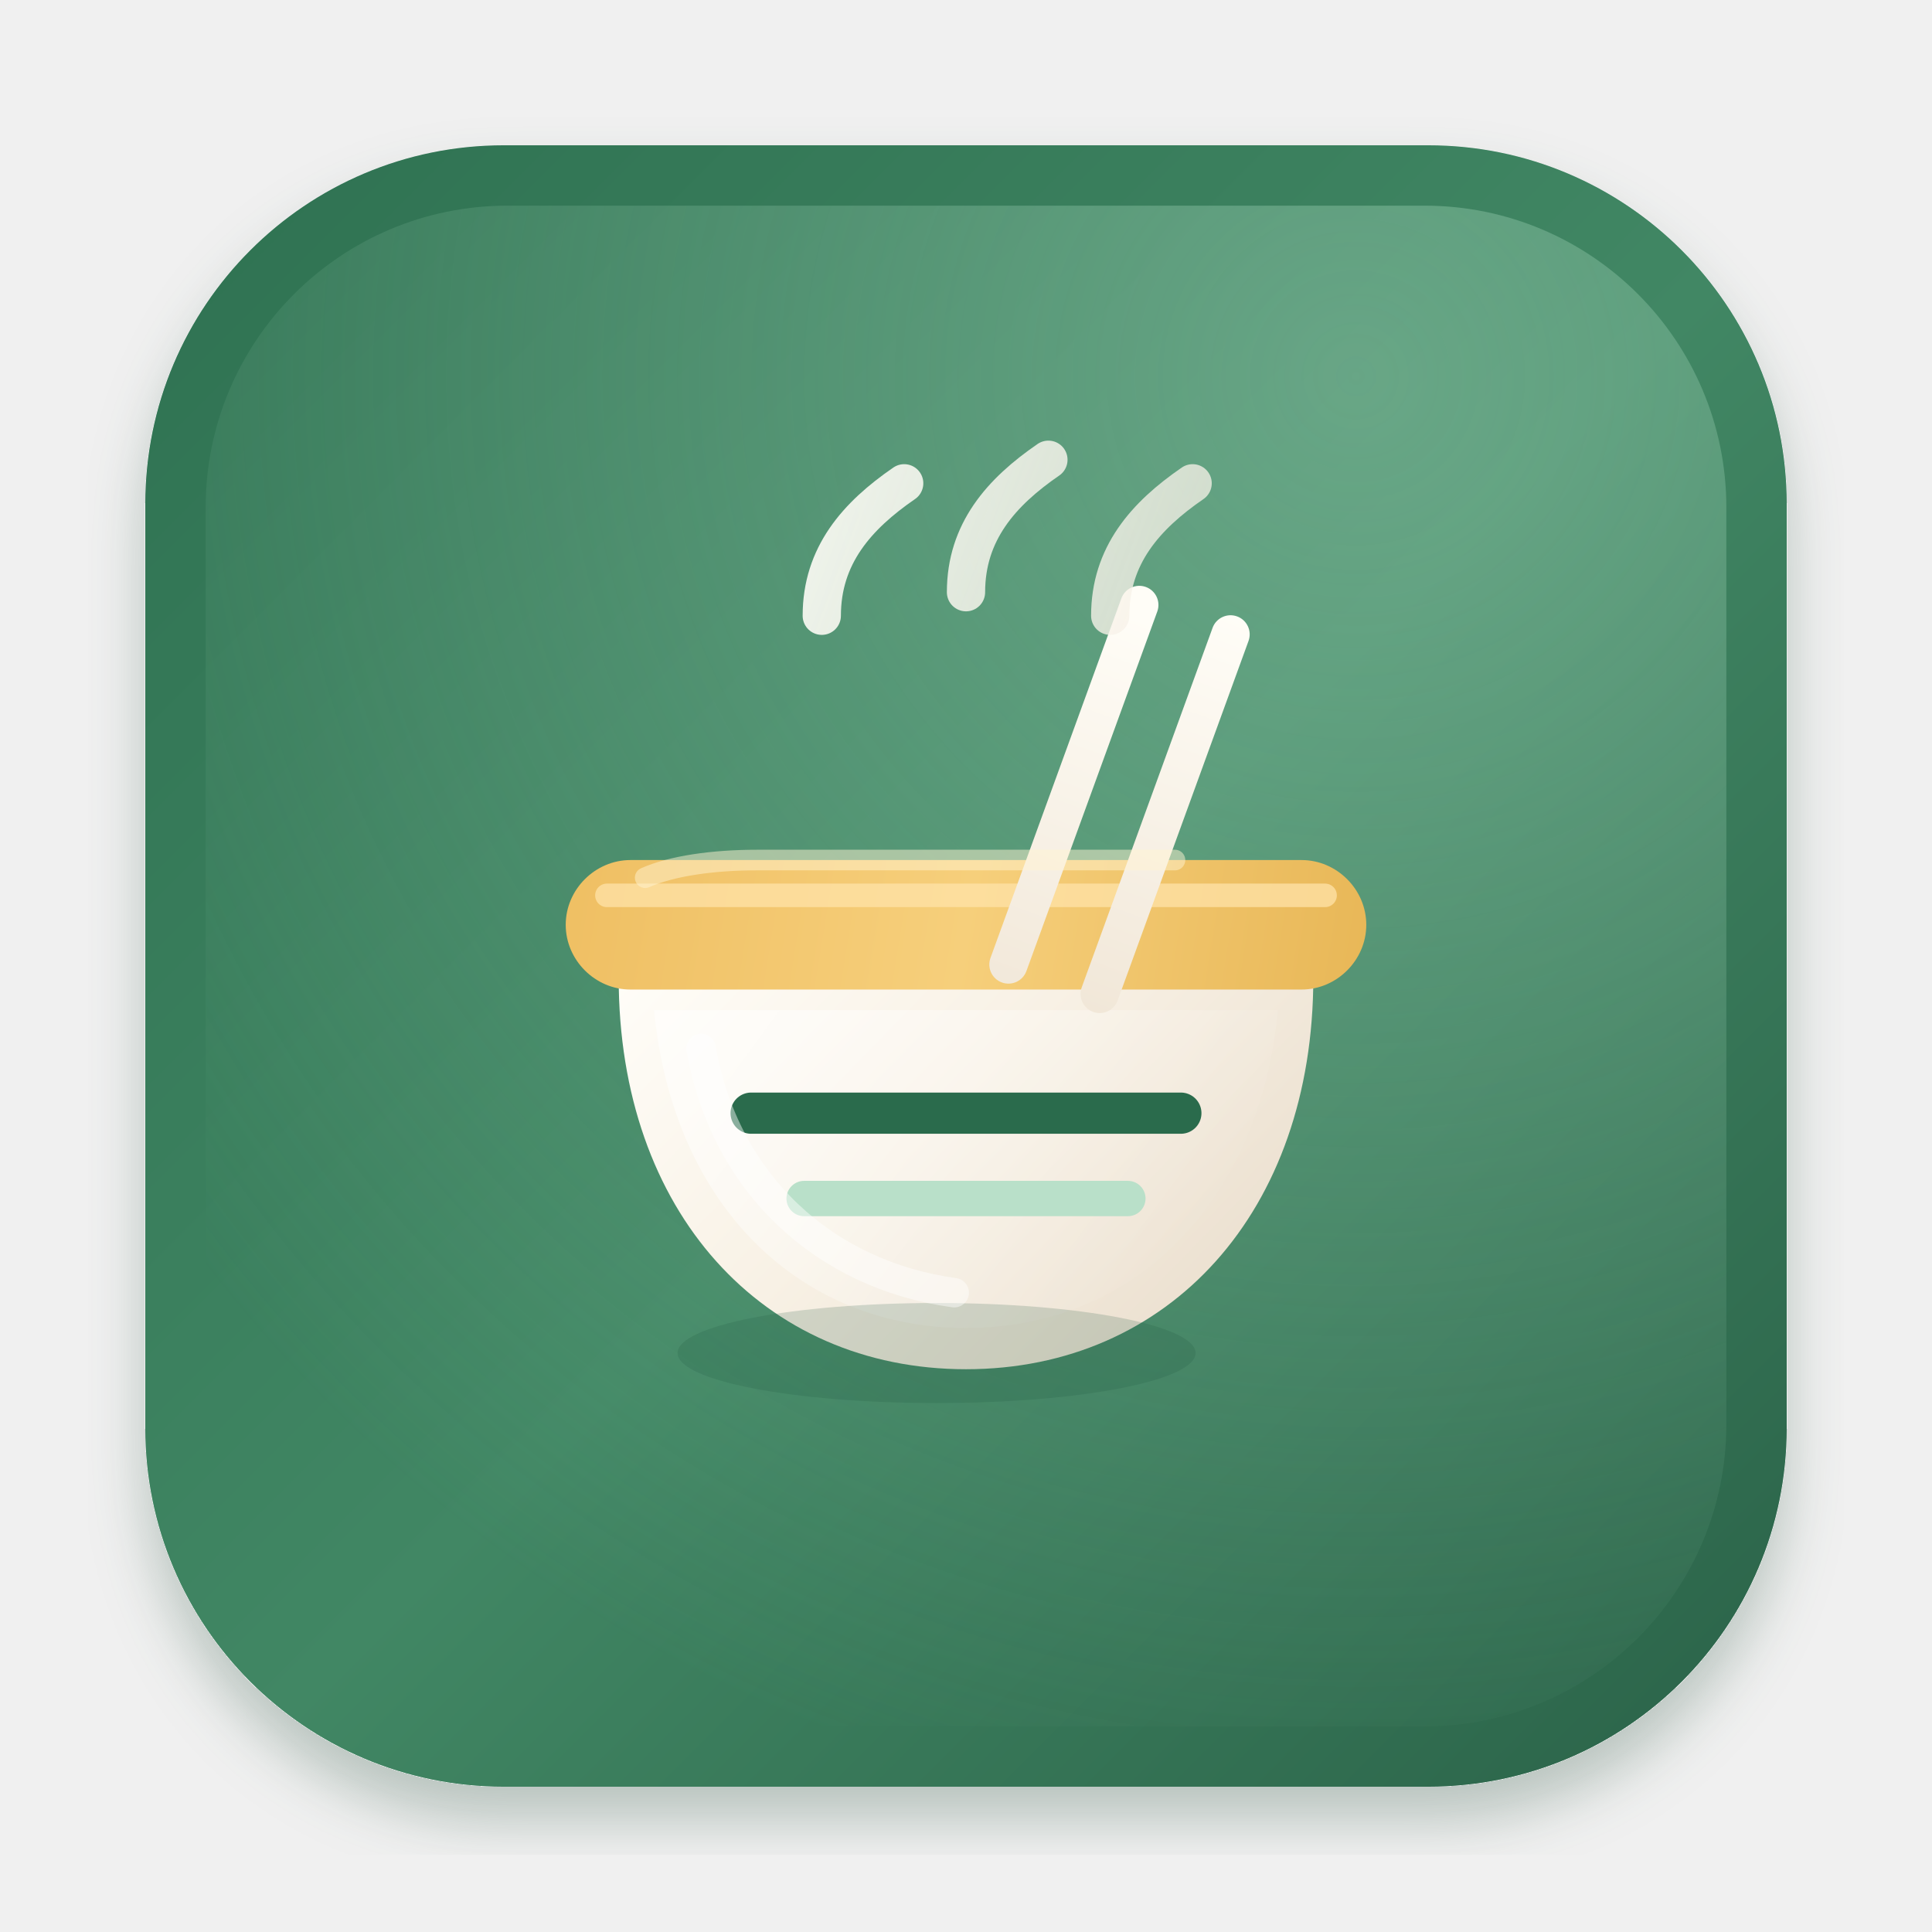
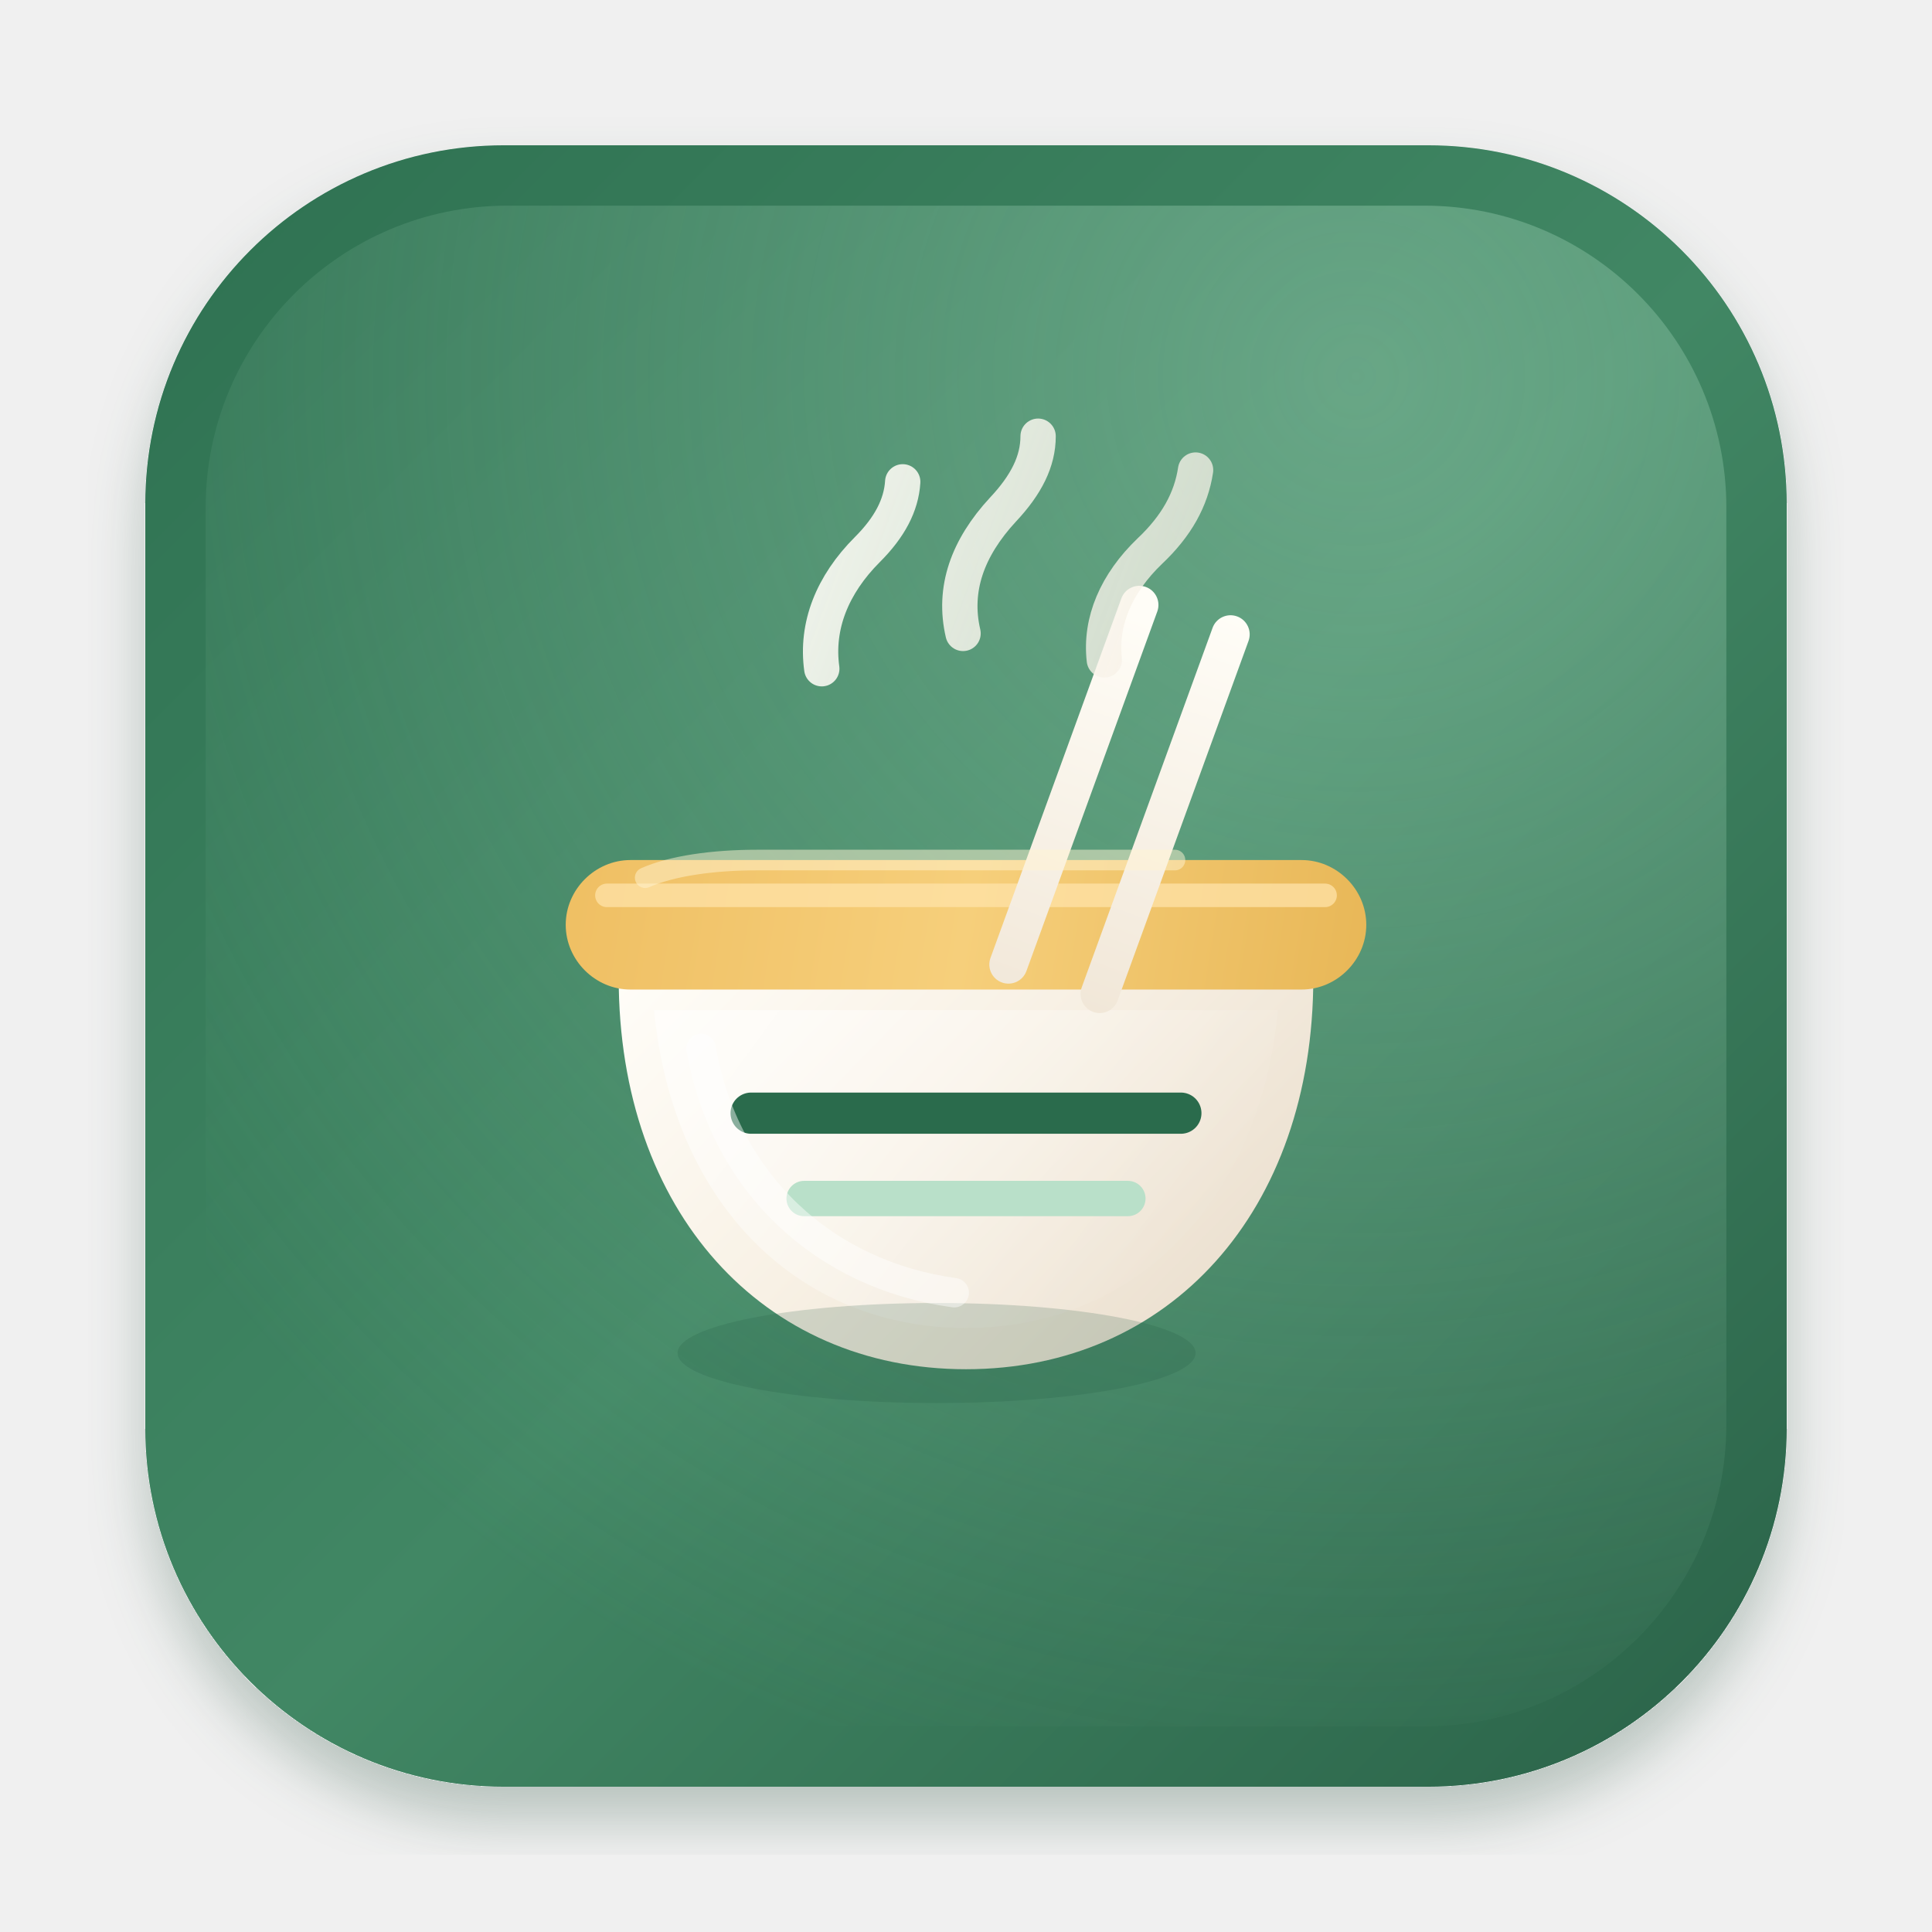
<svg xmlns="http://www.w3.org/2000/svg" width="1024" height="1024" viewBox="0 0 1024 1024" fill="none">
  <g filter="url(#shadow-board)">
    <rect x="77" y="77" width="870" height="870" rx="190" fill="url(#bg3)" />
  </g>
  <rect x="109" y="109" width="806" height="806" rx="160" fill="url(#board-glow)" opacity="0.45" />
  <g transform="translate(512 512) scale(0.78) translate(-512 -512)">
    <path d="M276 520H748C748 679 650 786 512 786C374 786 276 679 276 520Z" fill="url(#bowl-body)" />
    <path d="M300 542H724C711 676 624 758 512 758C400 758 313 676 300 542Z" fill="url(#bowl-inner)" />
    <path d="M240 484C240 460 260 440 284 440H740C764 440 784 460 784 484C784 508 764 528 740 528H284C260 528 240 508 240 484Z" fill="url(#rim-fill)" />
    <path d="M268 464H756" stroke="#FFE3A8" stroke-width="16" stroke-linecap="round" opacity="0.75" />
    <rect x="684" y="270" width="26" height="286" rx="13" transform="rotate(20 684 270)" fill="url(#chopstick-light)" />
    <rect x="622" y="250" width="26" height="286" rx="13" transform="rotate(20 622 250)" fill="url(#chopstick-light)" />
-     <path d="M414 274C414 233 438 206 470 184" stroke="url(#steam)" stroke-width="26" stroke-linecap="round" />
-     <path d="M512 258C512 217 536 190 568 168" stroke="url(#steam)" stroke-width="26" stroke-linecap="round" />
-     <path d="M610 274C610 233 634 206 666 184" stroke="url(#steam)" stroke-width="26" stroke-linecap="round" />
+     <path d="M414 310C410 281 421 253 445 229C460 214 468 199 469 183" stroke="url(#steam)" stroke-width="24" stroke-linecap="round" />
+     <path d="M510 286C503 256 513 228 537 202C553 185 561 169 561 152" stroke="url(#steam)" stroke-width="24" stroke-linecap="round" />
+     <path d="M606 304C603 278 614 252 637 230C655 213 665 195 668 175" stroke="url(#steam)" stroke-width="24" stroke-linecap="round" />
    <path d="M366 612H658" stroke="#2A6B4C" stroke-width="28" stroke-linecap="round" />
    <path d="M402 670H622" stroke="#B9E0C9" stroke-width="24" stroke-linecap="round" />
    <ellipse cx="492" cy="775" rx="176" ry="34" fill="#1E513C" opacity="0.18" />
    <path d="M332 568C348 660 416 722 504 734" stroke="#FFFFFF" stroke-width="20" stroke-linecap="round" opacity="0.45" />
    <path d="M294 452C312 444 340 440 370 440H654" stroke="#FFF4D1" stroke-width="14" stroke-linecap="round" opacity="0.5" />
  </g>
  <defs>
    <filter id="shadow-board" x="47" y="53" width="930" height="930" filterUnits="userSpaceOnUse" color-interpolation-filters="sRGB">
      <feFlood flood-opacity="0" result="BackgroundImageFix" />
      <feColorMatrix in="SourceAlpha" type="matrix" values="0 0 0 0 0 0 0 0 0 0 0 0 0 0 0 0 0 0 127 0" result="hardAlpha" />
      <feOffset dy="18" />
      <feGaussianBlur stdDeviation="15" />
      <feComposite in2="hardAlpha" operator="out" />
      <feColorMatrix type="matrix" values="0 0 0 0 0.11 0 0 0 0 0.28 0 0 0 0 0.2 0 0 0 0.26 0" />
      <feBlend mode="normal" in2="BackgroundImageFix" result="effect1_dropShadow_1_1" />
      <feBlend mode="normal" in="SourceGraphic" in2="effect1_dropShadow_1_1" result="shape" />
    </filter>
    <linearGradient id="bg3" x1="77" y1="77" x2="947" y2="947" gradientUnits="userSpaceOnUse">
      <stop stop-color="#2E7151" />
      <stop offset="0.52" stop-color="#418764" />
      <stop offset="1" stop-color="#2A6248" />
    </linearGradient>
    <radialGradient id="board-glow" cx="0" cy="0" r="1" gradientUnits="userSpaceOnUse" gradientTransform="translate(724 200) rotate(134.541) scale(779.838)">
      <stop stop-color="#9BD0B3" />
      <stop offset="1" stop-color="#9BD0B3" stop-opacity="0" />
    </radialGradient>
    <linearGradient id="bowl-body" x1="334" y1="462" x2="682" y2="802" gradientUnits="userSpaceOnUse">
      <stop stop-color="#FFFDF8" />
      <stop offset="0.45" stop-color="#F8F1E5" />
      <stop offset="1" stop-color="#E9DDCC" />
    </linearGradient>
    <linearGradient id="bowl-inner" x1="378" y1="552" x2="640" y2="744" gradientUnits="userSpaceOnUse">
      <stop stop-color="#FFFFFF" stop-opacity="0.5" />
      <stop offset="1" stop-color="#FFFFFF" stop-opacity="0" />
    </linearGradient>
    <linearGradient id="rim-fill" x1="240" y1="440" x2="784" y2="528" gradientUnits="userSpaceOnUse">
      <stop stop-color="#EFBF63" />
      <stop offset="0.5" stop-color="#F6CF7B" />
      <stop offset="1" stop-color="#E8B757" />
    </linearGradient>
    <linearGradient id="chopstick-light" x1="697" y1="270" x2="697" y2="556" gradientUnits="userSpaceOnUse">
      <stop stop-color="#FFFDF7" />
      <stop offset="1" stop-color="#F1E7D8" />
    </linearGradient>
    <linearGradient id="steam" x1="426" y1="184" x2="666" y2="274" gradientUnits="userSpaceOnUse">
      <stop stop-color="#FFFDF7" stop-opacity="0.9" />
      <stop offset="1" stop-color="#F6F0E6" stop-opacity="0.75" />
    </linearGradient>
  </defs>
</svg>
